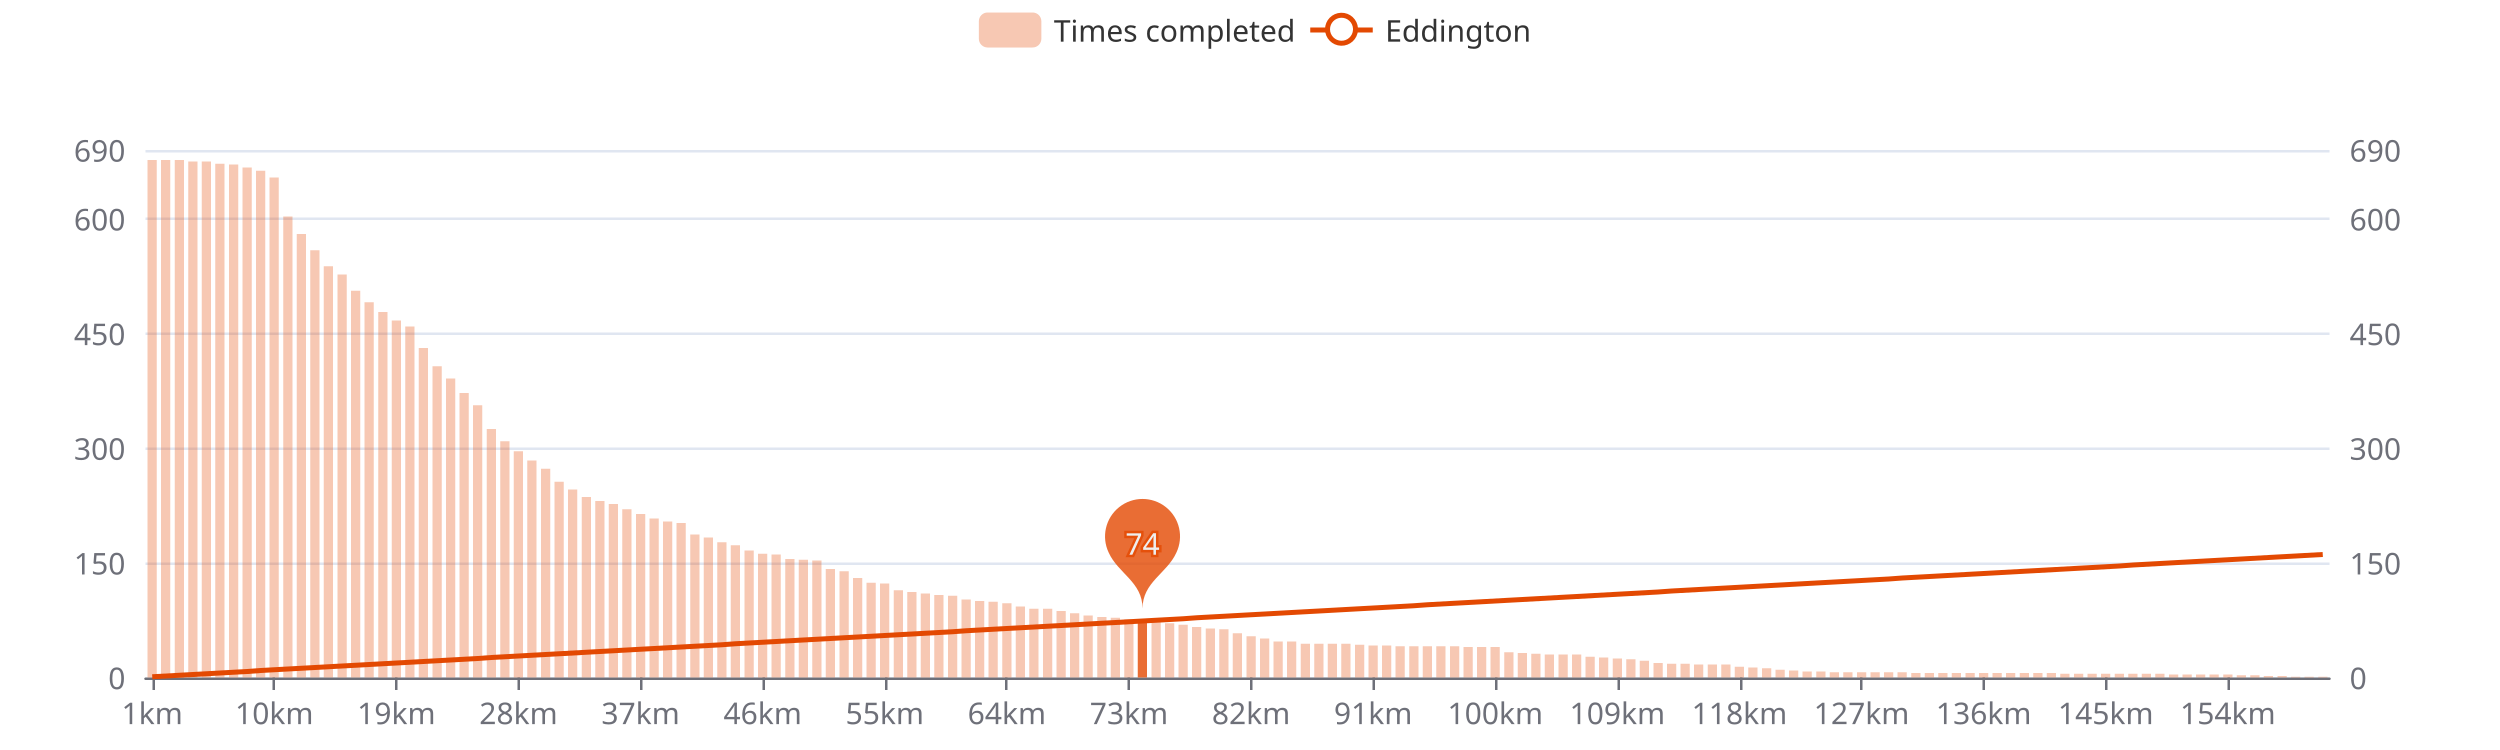
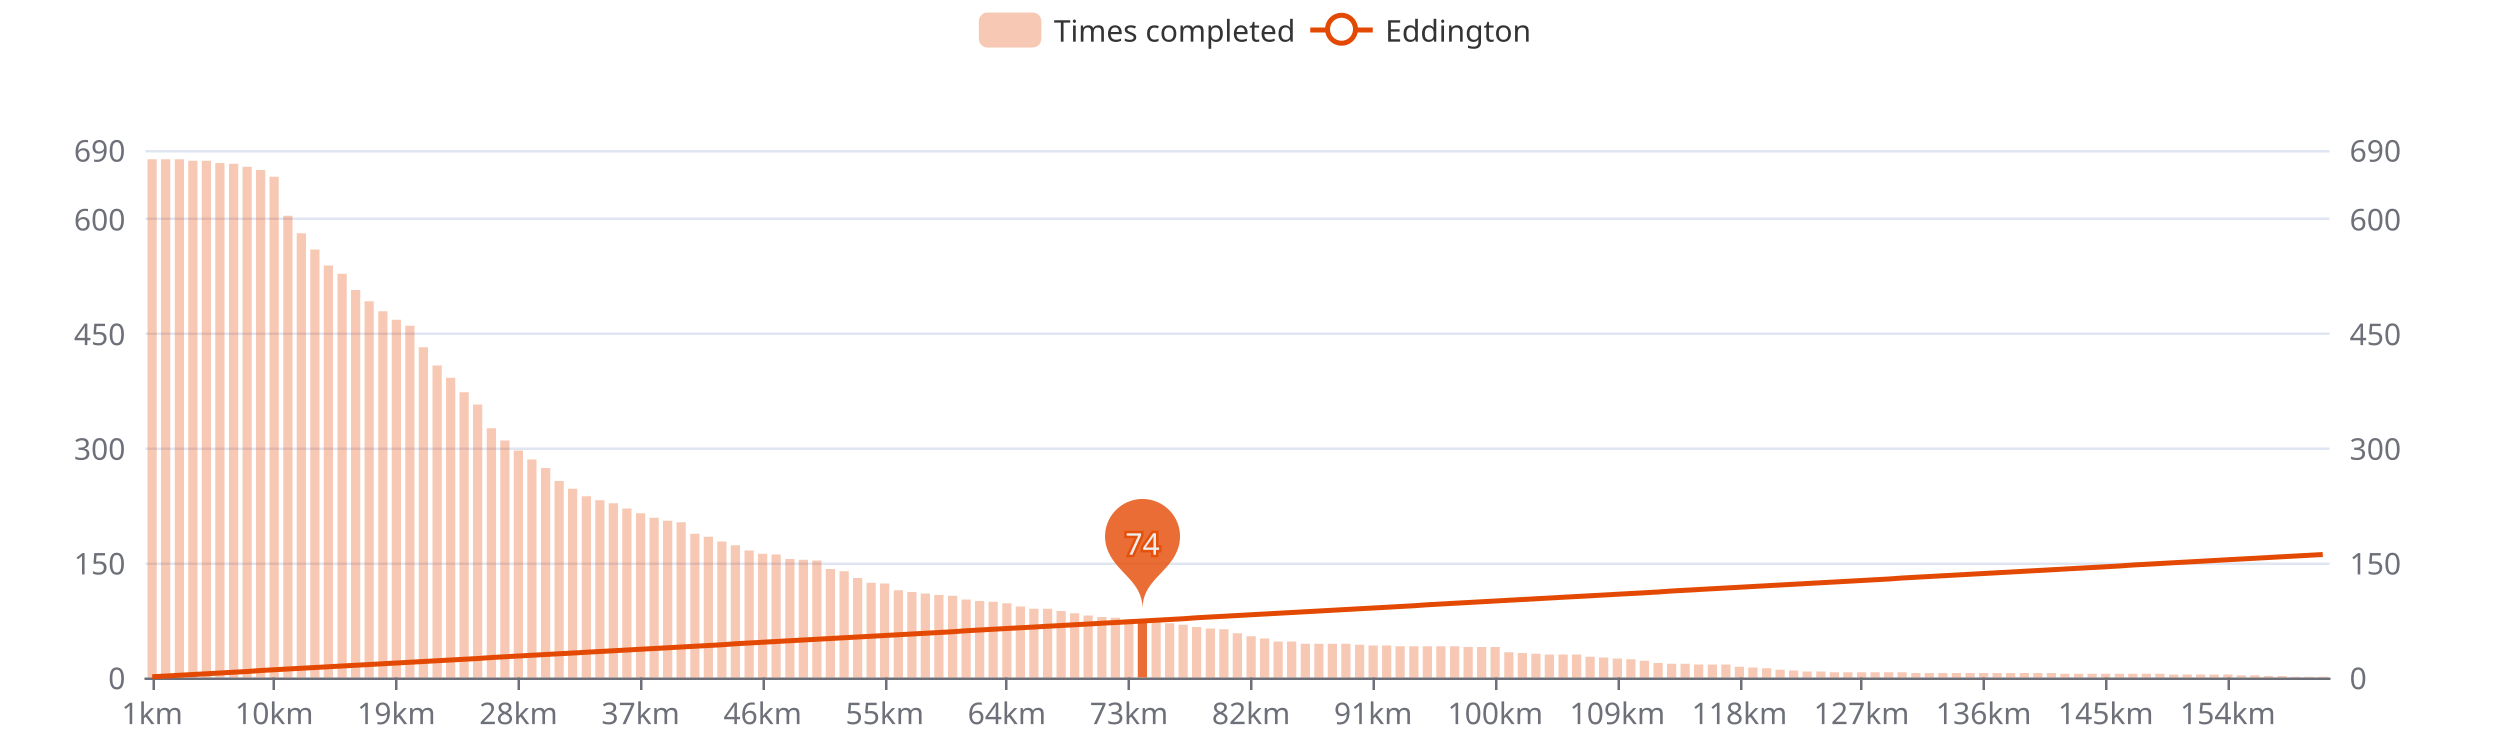
<svg xmlns="http://www.w3.org/2000/svg" width="1000" height="300" version="1.1" baseProfile="full" viewBox="0 0 1000 300">
  <rect width="1000" height="300" x="0" y="0" id="0" fill="#ffffff" />
  <path d="M58.2 271.5L931.8 271.5" fill="none" stroke="#E0E6F1" />
  <path d="M58.2 225.5L931.8 225.5" fill="none" stroke="#E0E6F1" />
  <path d="M58.2 179.5L931.8 179.5" fill="none" stroke="#E0E6F1" />
  <path d="M58.2 133.5L931.8 133.5" fill="none" stroke="#E0E6F1" />
  <path d="M58.2 87.5L931.8 87.5" fill="none" stroke="#E0E6F1" />
  <path d="M58.2 60.5L931.8 60.5" fill="none" stroke="#E0E6F1" />
  <path d="M58.2 271.5L931.8 271.5" fill="none" stroke="#6E7079" stroke-linecap="round" />
  <path d="M61.5 271L61.5 276" fill="none" stroke="#6E7079" />
  <path d="M109.5 271L109.5 276" fill="none" stroke="#6E7079" />
  <path d="M158.5 271L158.5 276" fill="none" stroke="#6E7079" />
  <path d="M207.5 271L207.5 276" fill="none" stroke="#6E7079" />
  <path d="M256.5 271L256.5 276" fill="none" stroke="#6E7079" />
  <path d="M305.5 271L305.5 276" fill="none" stroke="#6E7079" />
  <path d="M354.5 271L354.5 276" fill="none" stroke="#6E7079" />
  <path d="M402.5 271L402.5 276" fill="none" stroke="#6E7079" />
  <path d="M451.5 271L451.5 276" fill="none" stroke="#6E7079" />
  <path d="M500.5 271L500.5 276" fill="none" stroke="#6E7079" />
  <path d="M549.5 271L549.5 276" fill="none" stroke="#6E7079" />
  <path d="M598.5 271L598.5 276" fill="none" stroke="#6E7079" />
  <path d="M647.5 271L647.5 276" fill="none" stroke="#6E7079" />
  <path d="M696.5 271L696.5 276" fill="none" stroke="#6E7079" />
  <path d="M744.5 271L744.5 276" fill="none" stroke="#6E7079" />
  <path d="M793.5 271L793.5 276" fill="none" stroke="#6E7079" />
  <path d="M842.5 271L842.5 276" fill="none" stroke="#6E7079" />
  <path d="M891.5 271L891.5 276" fill="none" stroke="#6E7079" />
  <text dominant-baseline="central" text-anchor="end" style="font-size:12px;font-family:sans-serif;" transform="translate(50.16 271)" fill="#6E7079">0</text>
  <text dominant-baseline="central" text-anchor="end" style="font-size:12px;font-family:sans-serif;" transform="translate(50.16 225.1304)" fill="#6E7079">150</text>
  <text dominant-baseline="central" text-anchor="end" style="font-size:12px;font-family:sans-serif;" transform="translate(50.16 179.2609)" fill="#6E7079">300</text>
  <text dominant-baseline="central" text-anchor="end" style="font-size:12px;font-family:sans-serif;" transform="translate(50.16 133.3913)" fill="#6E7079">450</text>
  <text dominant-baseline="central" text-anchor="end" style="font-size:12px;font-family:sans-serif;" transform="translate(50.16 87.5217)" fill="#6E7079">600</text>
  <text dominant-baseline="central" text-anchor="end" style="font-size:12px;font-family:sans-serif;" transform="translate(50.16 60)" fill="#6E7079">690</text>
  <text dominant-baseline="central" text-anchor="start" style="font-size:12px;font-family:sans-serif;" transform="translate(939.84 271)" fill="#6E7079">0</text>
  <text dominant-baseline="central" text-anchor="start" style="font-size:12px;font-family:sans-serif;" transform="translate(939.84 225.1304)" fill="#6E7079">150</text>
  <text dominant-baseline="central" text-anchor="start" style="font-size:12px;font-family:sans-serif;" transform="translate(939.84 179.2609)" fill="#6E7079">300</text>
  <text dominant-baseline="central" text-anchor="start" style="font-size:12px;font-family:sans-serif;" transform="translate(939.84 133.3913)" fill="#6E7079">450</text>
  <text dominant-baseline="central" text-anchor="start" style="font-size:12px;font-family:sans-serif;" transform="translate(939.84 87.5217)" fill="#6E7079">600</text>
  <text dominant-baseline="central" text-anchor="start" style="font-size:12px;font-family:sans-serif;" transform="translate(939.84 60)" fill="#6E7079">690</text>
  <text dominant-baseline="central" text-anchor="middle" style="font-size:12px;font-family:sans-serif;" y="6" transform="translate(60.8733 279)" fill="#6E7079">1km</text>
  <text dominant-baseline="central" text-anchor="middle" style="font-size:12px;font-family:sans-serif;" y="6" transform="translate(109.7125 279)" fill="#6E7079">10km</text>
  <text dominant-baseline="central" text-anchor="middle" style="font-size:12px;font-family:sans-serif;" y="6" transform="translate(158.5518 279)" fill="#6E7079">19km</text>
  <text dominant-baseline="central" text-anchor="middle" style="font-size:12px;font-family:sans-serif;" y="6" transform="translate(207.3911 279)" fill="#6E7079">28km</text>
  <text dominant-baseline="central" text-anchor="middle" style="font-size:12px;font-family:sans-serif;" y="6" transform="translate(256.2303 279)" fill="#6E7079">37km</text>
  <text dominant-baseline="central" text-anchor="middle" style="font-size:12px;font-family:sans-serif;" y="6" transform="translate(305.0696 279)" fill="#6E7079">46km</text>
  <text dominant-baseline="central" text-anchor="middle" style="font-size:12px;font-family:sans-serif;" y="6" transform="translate(353.9088 279)" fill="#6E7079">55km</text>
  <text dominant-baseline="central" text-anchor="middle" style="font-size:12px;font-family:sans-serif;" y="6" transform="translate(402.7481 279)" fill="#6E7079">64km</text>
  <text dominant-baseline="central" text-anchor="middle" style="font-size:12px;font-family:sans-serif;" y="6" transform="translate(451.5873 279)" fill="#6E7079">73km</text>
  <text dominant-baseline="central" text-anchor="middle" style="font-size:12px;font-family:sans-serif;" y="6" transform="translate(500.4266 279)" fill="#6E7079">82km</text>
  <text dominant-baseline="central" text-anchor="middle" style="font-size:12px;font-family:sans-serif;" y="6" transform="translate(549.2658 279)" fill="#6E7079">91km</text>
  <text dominant-baseline="central" text-anchor="middle" style="font-size:12px;font-family:sans-serif;" y="6" transform="translate(598.1051 279)" fill="#6E7079">100km</text>
  <text dominant-baseline="central" text-anchor="middle" style="font-size:12px;font-family:sans-serif;" y="6" transform="translate(646.9443 279)" fill="#6E7079">109km</text>
  <text dominant-baseline="central" text-anchor="middle" style="font-size:12px;font-family:sans-serif;" y="6" transform="translate(695.7836 279)" fill="#6E7079">118km</text>
  <text dominant-baseline="central" text-anchor="middle" style="font-size:12px;font-family:sans-serif;" y="6" transform="translate(744.6229 279)" fill="#6E7079">127km</text>
  <text dominant-baseline="central" text-anchor="middle" style="font-size:12px;font-family:sans-serif;" y="6" transform="translate(793.4621 279)" fill="#6E7079">136km</text>
  <text dominant-baseline="central" text-anchor="middle" style="font-size:12px;font-family:sans-serif;" y="6" transform="translate(842.3014 279)" fill="#6E7079">145km</text>
  <text dominant-baseline="central" text-anchor="middle" style="font-size:12px;font-family:sans-serif;" y="6" transform="translate(891.1406 279)" fill="#6E7079">154km</text>
-   <path d="M59 271l3.7 0l0 -207l-3.7 0Z" fill="rgb(227,73,2)" fill-opacity="0.3" />
-   <path d="M64.4 271l3.7 0l0 -207l-3.7 0Z" fill="rgb(227,73,2)" fill-opacity="0.3" />
-   <path d="M69.9 271l3.7 0l0 -207l-3.7 0Z" fill="rgb(227,73,2)" fill-opacity="0.3" />
-   <path d="M75.3 271l3.7 0l0 -206.4l-3.7 0Z" fill="rgb(227,73,2)" fill-opacity="0.3" />
-   <path d="M80.7 271l3.7 0l0 -206.4l-3.7 0Z" fill="rgb(227,73,2)" fill-opacity="0.3" />
-   <path d="M86.1 271l3.7 0l0 -205.5l-3.7 0Z" fill="rgb(227,73,2)" fill-opacity="0.3" />
-   <path d="M91.6 271l3.7 0l0 -205.2l-3.7 0Z" fill="rgb(227,73,2)" fill-opacity="0.3" />
-   <path d="M97 271l3.7 0l0 -204l-3.7 0Z" fill="rgb(227,73,2)" fill-opacity="0.3" />
-   <path d="M102.4 271l3.7 0l0 -202.7l-3.7 0Z" fill="rgb(227,73,2)" fill-opacity="0.3" />
-   <path d="M107.8 271l3.7 0l0 -200l-3.7 0Z" fill="rgb(227,73,2)" fill-opacity="0.3" />
-   <path d="M113.3 271l3.7 0l0 -184.4l-3.7 0Z" fill="rgb(227,73,2)" fill-opacity="0.3" />
-   <path d="M118.7 271l3.7 0l0 -177.4l-3.7 0Z" fill="rgb(227,73,2)" fill-opacity="0.3" />
-   <path d="M124.1 271l3.7 0l0 -170.9l-3.7 0Z" fill="rgb(227,73,2)" fill-opacity="0.3" />
-   <path d="M129.5 271l3.7 0l0 -164.5l-3.7 0Z" fill="rgb(227,73,2)" fill-opacity="0.3" />
-   <path d="M135 271l3.7 0l0 -161.2l-3.7 0Z" fill="rgb(227,73,2)" fill-opacity="0.3" />
-   <path d="M140.4 271l3.7 0l0 -154.7l-3.7 0Z" fill="rgb(227,73,2)" fill-opacity="0.3" />
-   <path d="M145.8 271l3.7 0l0 -150.1l-3.7 0Z" fill="rgb(227,73,2)" fill-opacity="0.3" />
-   <path d="M151.3 271l3.7 0l0 -146.2l-3.7 0Z" fill="rgb(227,73,2)" fill-opacity="0.3" />
-   <path d="M156.7 271l3.7 0l0 -142.8l-3.7 0Z" fill="rgb(227,73,2)" fill-opacity="0.3" />
-   <path d="M162.1 271l3.7 0l0 -140.4l-3.7 0Z" fill="rgb(227,73,2)" fill-opacity="0.3" />
-   <path d="M167.5 271l3.7 0l0 -131.8l-3.7 0Z" fill="rgb(227,73,2)" fill-opacity="0.3" />
-   <path d="M173 271l3.7 0l0 -124.5l-3.7 0Z" fill="rgb(227,73,2)" fill-opacity="0.3" />
-   <path d="M178.4 271l3.7 0l0 -119.6l-3.7 0Z" fill="rgb(227,73,2)" fill-opacity="0.3" />
-   <path d="M183.8 271l3.7 0l0 -113.8l-3.7 0Z" fill="rgb(227,73,2)" fill-opacity="0.3" />
-   <path d="M189.2 271l3.7 0l0 -108.9l-3.7 0Z" fill="rgb(227,73,2)" fill-opacity="0.3" />
-   <path d="M194.7 271l3.7 0l0 -99.4l-3.7 0Z" fill="rgb(227,73,2)" fill-opacity="0.3" />
-   <path d="M200.1 271l3.7 0l0 -94.5l-3.7 0Z" fill="rgb(227,73,2)" fill-opacity="0.3" />
-   <path d="M205.5 271l3.7 0l0 -90.5l-3.7 0Z" fill="rgb(227,73,2)" fill-opacity="0.3" />
-   <path d="M210.9 271l3.7 0l0 -86.8l-3.7 0Z" fill="rgb(227,73,2)" fill-opacity="0.3" />
-   <path d="M216.4 271l3.7 0l0 -83.5l-3.7 0Z" fill="rgb(227,73,2)" fill-opacity="0.3" />
-   <path d="M221.8 271l3.7 0l0 -78.3l-3.7 0Z" fill="rgb(227,73,2)" fill-opacity="0.3" />
-   <path d="M227.2 271l3.7 0l0 -75.2l-3.7 0Z" fill="rgb(227,73,2)" fill-opacity="0.3" />
-   <path d="M232.7 271l3.7 0l0 -72.2l-3.7 0Z" fill="rgb(227,73,2)" fill-opacity="0.3" />
-   <path d="M238.1 271l3.7 0l0 -70.6l-3.7 0Z" fill="rgb(227,73,2)" fill-opacity="0.3" />
-   <path d="M243.5 271l3.7 0l0 -69.4l-3.7 0Z" fill="rgb(227,73,2)" fill-opacity="0.3" />
-   <path d="M248.9 271l3.7 0l0 -67.3l-3.7 0Z" fill="rgb(227,73,2)" fill-opacity="0.3" />
-   <path d="M254.4 271l3.7 0l0 -65.4l-3.7 0Z" fill="rgb(227,73,2)" fill-opacity="0.3" />
-   <path d="M259.8 271l3.7 0l0 -63.6l-3.7 0Z" fill="rgb(227,73,2)" fill-opacity="0.3" />
-   <path d="M265.2 271l3.7 0l0 -62.4l-3.7 0Z" fill="rgb(227,73,2)" fill-opacity="0.3" />
-   <path d="M270.6 271l3.7 0l0 -61.8l-3.7 0Z" fill="rgb(227,73,2)" fill-opacity="0.3" />
-   <path d="M276.1 271l3.7 0l0 -57.2l-3.7 0Z" fill="rgb(227,73,2)" fill-opacity="0.3" />
-   <path d="M281.5 271l3.7 0l0 -56l-3.7 0Z" fill="rgb(227,73,2)" fill-opacity="0.3" />
-   <path d="M286.9 271l3.7 0l0 -54.1l-3.7 0Z" fill="rgb(227,73,2)" fill-opacity="0.3" />
+   <path d="M59 271l3.7 0l0 -207.3l-3.7 0Z" fill="rgb(227,73,2)" fill-opacity="0.3" />
+   <path d="M64.4 271l3.7 0l0 -207.3l-3.7 0Z" fill="rgb(227,73,2)" fill-opacity="0.3" />
+   <path d="M69.9 271l3.7 0l0 -207.3l-3.7 0Z" fill="rgb(227,73,2)" fill-opacity="0.3" />
+   <path d="M75.3 271l3.7 0l0 -206.7l-3.7 0Z" fill="rgb(227,73,2)" fill-opacity="0.3" />
+   <path d="M80.7 271l3.7 0l0 -206.7l-3.7 0Z" fill="rgb(227,73,2)" fill-opacity="0.3" />
+   <path d="M86.1 271l3.7 0l0 -205.8l-3.7 0Z" fill="rgb(227,73,2)" fill-opacity="0.3" />
+   <path d="M91.6 271l3.7 0l0 -205.5l-3.7 0Z" fill="rgb(227,73,2)" fill-opacity="0.3" />
+   <path d="M97 271l3.7 0l0 -204.3l-3.7 0Z" fill="rgb(227,73,2)" fill-opacity="0.3" />
+   <path d="M102.4 271l3.7 0l0 -203l-3.7 0Z" fill="rgb(227,73,2)" fill-opacity="0.3" />
+   <path d="M107.8 271l3.7 0l0 -200.3l-3.7 0Z" fill="rgb(227,73,2)" fill-opacity="0.3" />
+   <path d="M113.3 271l3.7 0l0 -184.7l-3.7 0Z" fill="rgb(227,73,2)" fill-opacity="0.3" />
+   <path d="M118.7 271l3.7 0l0 -177.7l-3.7 0Z" fill="rgb(227,73,2)" fill-opacity="0.3" />
+   <path d="M124.1 271l3.7 0l0 -171.2l-3.7 0Z" fill="rgb(227,73,2)" fill-opacity="0.3" />
+   <path d="M129.5 271l3.7 0l0 -164.8l-3.7 0Z" fill="rgb(227,73,2)" fill-opacity="0.3" />
+   <path d="M135 271l3.7 0l0 -161.5l-3.7 0Z" fill="rgb(227,73,2)" fill-opacity="0.3" />
+   <path d="M140.4 271l3.7 0l0 -155l-3.7 0Z" fill="rgb(227,73,2)" fill-opacity="0.3" />
+   <path d="M145.8 271l3.7 0l0 -150.5l-3.7 0Z" fill="rgb(227,73,2)" fill-opacity="0.3" />
+   <path d="M151.3 271l3.7 0l0 -146.5l-3.7 0Z" fill="rgb(227,73,2)" fill-opacity="0.3" />
+   <path d="M156.7 271l3.7 0l0 -143.1l-3.7 0Z" fill="rgb(227,73,2)" fill-opacity="0.3" />
+   <path d="M162.1 271l3.7 0l0 -140.7l-3.7 0Z" fill="rgb(227,73,2)" fill-opacity="0.3" />
+   <path d="M167.5 271l3.7 0l0 -132.1l-3.7 0Z" fill="rgb(227,73,2)" fill-opacity="0.3" />
+   <path d="M173 271l3.7 0l0 -124.8l-3.7 0Z" fill="rgb(227,73,2)" fill-opacity="0.3" />
+   <path d="M178.4 271l3.7 0l0 -119.9l-3.7 0Z" fill="rgb(227,73,2)" fill-opacity="0.3" />
+   <path d="M183.8 271l3.7 0l0 -114.1l-3.7 0Z" fill="rgb(227,73,2)" fill-opacity="0.3" />
+   <path d="M189.2 271l3.7 0l0 -109.2l-3.7 0Z" fill="rgb(227,73,2)" fill-opacity="0.3" />
+   <path d="M194.7 271l3.7 0l0 -99.7l-3.7 0Z" fill="rgb(227,73,2)" fill-opacity="0.3" />
+   <path d="M200.1 271l3.7 0l0 -94.8l-3.7 0Z" fill="rgb(227,73,2)" fill-opacity="0.3" />
+   <path d="M205.5 271l3.7 0l0 -90.8l-3.7 0Z" fill="rgb(227,73,2)" fill-opacity="0.3" />
+   <path d="M210.9 271l3.7 0l0 -87.2l-3.7 0Z" fill="rgb(227,73,2)" fill-opacity="0.3" />
+   <path d="M216.4 271l3.7 0l0 -83.8l-3.7 0Z" fill="rgb(227,73,2)" fill-opacity="0.3" />
+   <path d="M221.8 271l3.7 0l0 -78.6l-3.7 0Z" fill="rgb(227,73,2)" fill-opacity="0.3" />
+   <path d="M227.2 271l3.7 0l0 -75.5l-3.7 0Z" fill="rgb(227,73,2)" fill-opacity="0.3" />
+   <path d="M232.7 271l3.7 0l0 -72.5l-3.7 0Z" fill="rgb(227,73,2)" fill-opacity="0.3" />
+   <path d="M238.1 271l3.7 0l0 -70.9l-3.7 0Z" fill="rgb(227,73,2)" fill-opacity="0.3" />
+   <path d="M243.5 271l3.7 0l0 -69.7l-3.7 0Z" fill="rgb(227,73,2)" fill-opacity="0.3" />
+   <path d="M248.9 271l3.7 0l0 -67.6l-3.7 0Z" fill="rgb(227,73,2)" fill-opacity="0.3" />
+   <path d="M254.4 271l3.7 0l0 -65.7l-3.7 0Z" fill="rgb(227,73,2)" fill-opacity="0.3" />
+   <path d="M259.8 271l3.7 0l0 -63.9l-3.7 0Z" fill="rgb(227,73,2)" fill-opacity="0.3" />
+   <path d="M265.2 271l3.7 0l0 -62.7l-3.7 0Z" fill="rgb(227,73,2)" fill-opacity="0.3" />
+   <path d="M270.6 271l3.7 0l0 -62.1l-3.7 0Z" fill="rgb(227,73,2)" fill-opacity="0.3" />
+   <path d="M276.1 271l3.7 0l0 -57.5l-3.7 0Z" fill="rgb(227,73,2)" fill-opacity="0.3" />
+   <path d="M281.5 271l3.7 0l0 -56.3l-3.7 0Z" fill="rgb(227,73,2)" fill-opacity="0.3" />
+   <path d="M286.9 271l3.7 0l0 -54.4l-3.7 0Z" fill="rgb(227,73,2)" fill-opacity="0.3" />
  <path d="M292.3 271l3.7 0l0 -52.9l-3.7 0Z" fill="rgb(227,73,2)" fill-opacity="0.3" />
  <path d="M297.8 271l3.7 0l0 -50.8l-3.7 0Z" fill="rgb(227,73,2)" fill-opacity="0.3" />
  <path d="M303.2 271l3.7 0l0 -49.5l-3.7 0Z" fill="rgb(227,73,2)" fill-opacity="0.3" />
  <path d="M308.6 271l3.7 0l0 -49.2l-3.7 0Z" fill="rgb(227,73,2)" fill-opacity="0.3" />
  <path d="M314.1 271l3.7 0l0 -47.4l-3.7 0Z" fill="rgb(227,73,2)" fill-opacity="0.3" />
  <path d="M319.5 271l3.7 0l0 -47.1l-3.7 0Z" fill="rgb(227,73,2)" fill-opacity="0.3" />
  <path d="M324.9 271l3.7 0l0 -46.8l-3.7 0Z" fill="rgb(227,73,2)" fill-opacity="0.3" />
  <path d="M330.3 271l3.7 0l0 -43.4l-3.7 0Z" fill="rgb(227,73,2)" fill-opacity="0.3" />
  <path d="M335.8 271l3.7 0l0 -42.5l-3.7 0Z" fill="rgb(227,73,2)" fill-opacity="0.3" />
  <path d="M341.2 271l3.7 0l0 -39.8l-3.7 0Z" fill="rgb(227,73,2)" fill-opacity="0.3" />
  <path d="M346.6 271l3.7 0l0 -37.9l-3.7 0Z" fill="rgb(227,73,2)" fill-opacity="0.3" />
  <path d="M352 271l3.7 0l0 -37.6l-3.7 0Z" fill="rgb(227,73,2)" fill-opacity="0.3" />
  <path d="M357.5 271l3.7 0l0 -34.9l-3.7 0Z" fill="rgb(227,73,2)" fill-opacity="0.3" />
  <path d="M362.9 271l3.7 0l0 -34.2l-3.7 0Z" fill="rgb(227,73,2)" fill-opacity="0.3" />
  <path d="M368.3 271l3.7 0l0 -33.6l-3.7 0Z" fill="rgb(227,73,2)" fill-opacity="0.3" />
  <path d="M373.7 271l3.7 0l0 -33l-3.7 0Z" fill="rgb(227,73,2)" fill-opacity="0.3" />
  <path d="M379.2 271l3.7 0l0 -32.7l-3.7 0Z" fill="rgb(227,73,2)" fill-opacity="0.3" />
  <path d="M384.6 271l3.7 0l0 -31.2l-3.7 0Z" fill="rgb(227,73,2)" fill-opacity="0.3" />
  <path d="M390 271l3.7 0l0 -30.6l-3.7 0Z" fill="rgb(227,73,2)" fill-opacity="0.3" />
  <path d="M395.4 271l3.7 0l0 -30.3l-3.7 0Z" fill="rgb(227,73,2)" fill-opacity="0.3" />
  <path d="M400.9 271l3.7 0l0 -29.7l-3.7 0Z" fill="rgb(227,73,2)" fill-opacity="0.3" />
  <path d="M406.3 271l3.7 0l0 -28.4l-3.7 0Z" fill="rgb(227,73,2)" fill-opacity="0.3" />
  <path d="M411.7 271l3.7 0l0 -27.5l-3.7 0Z" fill="rgb(227,73,2)" fill-opacity="0.3" />
  <path d="M417.2 271l3.7 0l0 -27.5l-3.7 0Z" fill="rgb(227,73,2)" fill-opacity="0.3" />
  <path d="M422.6 271l3.7 0l0 -26.6l-3.7 0Z" fill="rgb(227,73,2)" fill-opacity="0.3" />
  <path d="M428 271l3.7 0l0 -25.7l-3.7 0Z" fill="rgb(227,73,2)" fill-opacity="0.3" />
  <path d="M433.4 271l3.7 0l0 -24.8l-3.7 0Z" fill="rgb(227,73,2)" fill-opacity="0.3" />
  <path d="M438.9 271l3.7 0l0 -24.2l-3.7 0Z" fill="rgb(227,73,2)" fill-opacity="0.3" />
  <path d="M444.3 271l3.7 0l0 -23.9l-3.7 0Z" fill="rgb(227,73,2)" fill-opacity="0.3" />
  <path d="M449.7 271l3.7 0l0 -23.2l-3.7 0Z" fill="rgb(227,73,2)" fill-opacity="0.3" />
  <path d="M455.1 271l3.7 0l0 -22.9l-3.7 0Z" fill="rgb(227,73,2)" fill-opacity="0.8" />
  <path d="M460.6 271l3.7 0l0 -22.6l-3.7 0Z" fill="rgb(227,73,2)" fill-opacity="0.3" />
  <path d="M466 271l3.7 0l0 -21.7l-3.7 0Z" fill="rgb(227,73,2)" fill-opacity="0.3" />
  <path d="M471.4 271l3.7 0l0 -21.1l-3.7 0Z" fill="rgb(227,73,2)" fill-opacity="0.3" />
  <path d="M476.8 271l3.7 0l0 -20.2l-3.7 0Z" fill="rgb(227,73,2)" fill-opacity="0.3" />
  <path d="M482.3 271l3.7 0l0 -19.6l-3.7 0Z" fill="rgb(227,73,2)" fill-opacity="0.3" />
  <path d="M487.7 271l3.7 0l0 -19.3l-3.7 0Z" fill="rgb(227,73,2)" fill-opacity="0.3" />
  <path d="M493.1 271l3.7 0l0 -17.7l-3.7 0Z" fill="rgb(227,73,2)" fill-opacity="0.3" />
  <path d="M498.6 271l3.7 0l0 -16.5l-3.7 0Z" fill="rgb(227,73,2)" fill-opacity="0.3" />
  <path d="M504 271l3.7 0l0 -15.6l-3.7 0Z" fill="rgb(227,73,2)" fill-opacity="0.3" />
  <path d="M509.4 271l3.7 0l0 -14.4l-3.7 0Z" fill="rgb(227,73,2)" fill-opacity="0.3" />
  <path d="M514.8 271l3.7 0l0 -14.4l-3.7 0Z" fill="rgb(227,73,2)" fill-opacity="0.3" />
  <path d="M520.3 271l3.7 0l0 -13.5l-3.7 0Z" fill="rgb(227,73,2)" fill-opacity="0.3" />
  <path d="M525.7 271l3.7 0l0 -13.5l-3.7 0Z" fill="rgb(227,73,2)" fill-opacity="0.3" />
  <path d="M531.1 271l3.7 0l0 -13.5l-3.7 0Z" fill="rgb(227,73,2)" fill-opacity="0.3" />
  <path d="M536.5 271l3.7 0l0 -13.5l-3.7 0Z" fill="rgb(227,73,2)" fill-opacity="0.3" />
  <path d="M542 271l3.7 0l0 -13.1l-3.7 0Z" fill="rgb(227,73,2)" fill-opacity="0.3" />
  <path d="M547.4 271l3.7 0l0 -12.8l-3.7 0Z" fill="rgb(227,73,2)" fill-opacity="0.3" />
  <path d="M552.8 271l3.7 0l0 -12.8l-3.7 0Z" fill="rgb(227,73,2)" fill-opacity="0.3" />
  <path d="M558.2 271l3.7 0l0 -12.5l-3.7 0Z" fill="rgb(227,73,2)" fill-opacity="0.3" />
  <path d="M563.7 271l3.7 0l0 -12.5l-3.7 0Z" fill="rgb(227,73,2)" fill-opacity="0.3" />
  <path d="M569.1 271l3.7 0l0 -12.5l-3.7 0Z" fill="rgb(227,73,2)" fill-opacity="0.3" />
  <path d="M574.5 271l3.7 0l0 -12.5l-3.7 0Z" fill="rgb(227,73,2)" fill-opacity="0.3" />
  <path d="M580 271l3.7 0l0 -12.5l-3.7 0Z" fill="rgb(227,73,2)" fill-opacity="0.3" />
  <path d="M585.4 271l3.7 0l0 -12.2l-3.7 0Z" fill="rgb(227,73,2)" fill-opacity="0.3" />
  <path d="M590.8 271l3.7 0l0 -12.2l-3.7 0Z" fill="rgb(227,73,2)" fill-opacity="0.3" />
  <path d="M596.2 271l3.7 0l0 -12.2l-3.7 0Z" fill="rgb(227,73,2)" fill-opacity="0.3" />
  <path d="M601.7 271l3.7 0l0 -10.1l-3.7 0Z" fill="rgb(227,73,2)" fill-opacity="0.3" />
  <path d="M607.1 271l3.7 0l0 -9.8l-3.7 0Z" fill="rgb(227,73,2)" fill-opacity="0.3" />
  <path d="M612.5 271l3.7 0l0 -9.5l-3.7 0Z" fill="rgb(227,73,2)" fill-opacity="0.3" />
  <path d="M617.9 271l3.7 0l0 -9.2l-3.7 0Z" fill="rgb(227,73,2)" fill-opacity="0.3" />
  <path d="M623.4 271l3.7 0l0 -9.2l-3.7 0Z" fill="rgb(227,73,2)" fill-opacity="0.3" />
  <path d="M628.8 271l3.7 0l0 -9.2l-3.7 0Z" fill="rgb(227,73,2)" fill-opacity="0.3" />
  <path d="M634.2 271l3.7 0l0 -8.3l-3.7 0Z" fill="rgb(227,73,2)" fill-opacity="0.3" />
  <path d="M639.6 271l3.7 0l0 -8l-3.7 0Z" fill="rgb(227,73,2)" fill-opacity="0.3" />
  <path d="M645.1 271l3.7 0l0 -7.6l-3.7 0Z" fill="rgb(227,73,2)" fill-opacity="0.3" />
  <path d="M650.5 271l3.7 0l0 -7.3l-3.7 0Z" fill="rgb(227,73,2)" fill-opacity="0.3" />
  <path d="M655.9 271l3.7 0l0 -6.7l-3.7 0Z" fill="rgb(227,73,2)" fill-opacity="0.3" />
  <path d="M661.4 271l3.7 0l0 -5.8l-3.7 0Z" fill="rgb(227,73,2)" fill-opacity="0.3" />
  <path d="M666.8 271l3.7 0l0 -5.5l-3.7 0Z" fill="rgb(227,73,2)" fill-opacity="0.3" />
  <path d="M672.2 271l3.7 0l0 -5.5l-3.7 0Z" fill="rgb(227,73,2)" fill-opacity="0.3" />
  <path d="M677.6 271l3.7 0l0 -5.2l-3.7 0Z" fill="rgb(227,73,2)" fill-opacity="0.3" />
  <path d="M683.1 271l3.7 0l0 -5.2l-3.7 0Z" fill="rgb(227,73,2)" fill-opacity="0.3" />
  <path d="M688.5 271l3.7 0l0 -5.2l-3.7 0Z" fill="rgb(227,73,2)" fill-opacity="0.3" />
  <path d="M693.9 271l3.7 0l0 -4.3l-3.7 0Z" fill="rgb(227,73,2)" fill-opacity="0.3" />
  <path d="M699.3 271l3.7 0l0 -4l-3.7 0Z" fill="rgb(227,73,2)" fill-opacity="0.3" />
  <path d="M704.8 271l3.7 0l0 -3.7l-3.7 0Z" fill="rgb(227,73,2)" fill-opacity="0.3" />
  <path d="M710.2 271l3.7 0l0 -3.1l-3.7 0Z" fill="rgb(227,73,2)" fill-opacity="0.3" />
  <path d="M715.6 271l3.7 0l0 -2.8l-3.7 0Z" fill="rgb(227,73,2)" fill-opacity="0.3" />
  <path d="M721 271l3.7 0l0 -2.4l-3.7 0Z" fill="rgb(227,73,2)" fill-opacity="0.3" />
  <path d="M726.5 271l3.7 0l0 -2.4l-3.7 0Z" fill="rgb(227,73,2)" fill-opacity="0.3" />
  <path d="M731.9 271l3.7 0l0 -2.1l-3.7 0Z" fill="rgb(227,73,2)" fill-opacity="0.3" />
  <path d="M737.3 271l3.7 0l0 -2.1l-3.7 0Z" fill="rgb(227,73,2)" fill-opacity="0.3" />
  <path d="M742.8 271l3.7 0l0 -2.1l-3.7 0Z" fill="rgb(227,73,2)" fill-opacity="0.3" />
  <path d="M748.2 271l3.7 0l0 -2.1l-3.7 0Z" fill="rgb(227,73,2)" fill-opacity="0.3" />
  <path d="M753.6 271l3.7 0l0 -2.1l-3.7 0Z" fill="rgb(227,73,2)" fill-opacity="0.3" />
  <path d="M759 271l3.7 0l0 -2.1l-3.7 0Z" fill="rgb(227,73,2)" fill-opacity="0.3" />
  <path d="M764.5 271l3.7 0l0 -1.8l-3.7 0Z" fill="rgb(227,73,2)" fill-opacity="0.3" />
  <path d="M769.9 271l3.7 0l0 -1.8l-3.7 0Z" fill="rgb(227,73,2)" fill-opacity="0.3" />
  <path d="M775.3 271l3.7 0l0 -1.8l-3.7 0Z" fill="rgb(227,73,2)" fill-opacity="0.3" />
  <path d="M780.7 271l3.7 0l0 -1.8l-3.7 0Z" fill="rgb(227,73,2)" fill-opacity="0.3" />
  <path d="M786.2 271l3.7 0l0 -1.8l-3.7 0Z" fill="rgb(227,73,2)" fill-opacity="0.3" />
  <path d="M791.6 271l3.7 0l0 -1.8l-3.7 0Z" fill="rgb(227,73,2)" fill-opacity="0.3" />
  <path d="M797 271l3.7 0l0 -1.8l-3.7 0Z" fill="rgb(227,73,2)" fill-opacity="0.3" />
  <path d="M802.4 271l3.7 0l0 -1.8l-3.7 0Z" fill="rgb(227,73,2)" fill-opacity="0.3" />
  <path d="M807.9 271l3.7 0l0 -1.8l-3.7 0Z" fill="rgb(227,73,2)" fill-opacity="0.3" />
  <path d="M813.3 271l3.7 0l0 -1.8l-3.7 0Z" fill="rgb(227,73,2)" fill-opacity="0.3" />
  <path d="M818.7 271l3.7 0l0 -1.8l-3.7 0Z" fill="rgb(227,73,2)" fill-opacity="0.3" />
  <path d="M824.1 271l3.7 0l0 -1.5l-3.7 0Z" fill="rgb(227,73,2)" fill-opacity="0.3" />
  <path d="M829.6 271l3.7 0l0 -1.5l-3.7 0Z" fill="rgb(227,73,2)" fill-opacity="0.3" />
  <path d="M835 271l3.7 0l0 -1.5l-3.7 0Z" fill="rgb(227,73,2)" fill-opacity="0.3" />
  <path d="M840.4 271l3.7 0l0 -1.5l-3.7 0Z" fill="rgb(227,73,2)" fill-opacity="0.3" />
  <path d="M845.9 271l3.7 0l0 -1.5l-3.7 0Z" fill="rgb(227,73,2)" fill-opacity="0.3" />
  <path d="M851.3 271l3.7 0l0 -1.5l-3.7 0Z" fill="rgb(227,73,2)" fill-opacity="0.3" />
  <path d="M856.7 271l3.7 0l0 -1.5l-3.7 0Z" fill="rgb(227,73,2)" fill-opacity="0.3" />
  <path d="M862.1 271l3.7 0l0 -1.5l-3.7 0Z" fill="rgb(227,73,2)" fill-opacity="0.3" />
  <path d="M867.6 271l3.7 0l0 -1.2l-3.7 0Z" fill="rgb(227,73,2)" fill-opacity="0.3" />
  <path d="M873 271l3.7 0l0 -1.2l-3.7 0Z" fill="rgb(227,73,2)" fill-opacity="0.3" />
  <path d="M878.4 271l3.7 0l0 -1.2l-3.7 0Z" fill="rgb(227,73,2)" fill-opacity="0.3" />
  <path d="M883.8 271l3.7 0l0 -1.2l-3.7 0Z" fill="rgb(227,73,2)" fill-opacity="0.3" />
  <path d="M889.3 271l3.7 0l0 -1.2l-3.7 0Z" fill="rgb(227,73,2)" fill-opacity="0.3" />
  <path d="M894.7 271l3.7 0l0 -0.9l-3.7 0Z" fill="rgb(227,73,2)" fill-opacity="0.3" />
  <path d="M900.1 271l3.7 0l0 -0.9l-3.7 0Z" fill="rgb(227,73,2)" fill-opacity="0.3" />
  <path d="M905.5 271l3.7 0l0 -0.6l-3.7 0Z" fill="rgb(227,73,2)" fill-opacity="0.3" />
  <path d="M911 271l3.7 0l0 -0.6l-3.7 0Z" fill="rgb(227,73,2)" fill-opacity="0.3" />
  <path d="M916.4 271l3.7 0l0 -0.3l-3.7 0Z" fill="rgb(227,73,2)" fill-opacity="0.3" />
  <path d="M921.8 271l3.7 0l0 -0.3l-3.7 0Z" fill="rgb(227,73,2)" fill-opacity="0.3" />
  <path d="M927.3 271l3.7 0l0 -0.3l-3.7 0Z" fill="rgb(227,73,2)" fill-opacity="0.3" />
  <path d="M-5 -5l226.9 0l0 24l-226.9 0Z" transform="translate(391.54 5)" fill="rgb(0,0,0)" fill-opacity="0" stroke="#ccc" stroke-width="0" />
  <path d="M3.5 0L21.5 0A3.5 3.5 0 0 1 25 3.5L25 10.5A3.5 3.5 0 0 1 21.5 14L3.5 14A3.5 3.5 0 0 1 0 10.5L0 3.5A3.5 3.5 0 0 1 3.5 0" transform="translate(391.54 5)" fill="rgb(227,73,2)" fill-opacity="0.3" />
  <text dominant-baseline="central" text-anchor="start" style="font-size:12px;font-family:sans-serif;" xml:space="preserve" x="30" y="7" transform="translate(391.54 5)" fill="#333">Times completed</text>
  <path d="M0 7L25 7" transform="translate(524.1 5)" fill="#000" stroke="#E34902" stroke-width="2" stroke-linecap="butt" stroke-miterlimit="10" />
  <path d="M18.1 7A5.6 5.6 0 1 1 18.1 6.4A5.6 5.6 0 0 1 18.1 7" transform="translate(524.1 5)" fill="#fff" stroke="#E34902" stroke-width="2" stroke-linecap="butt" stroke-miterlimit="10" />
  <text dominant-baseline="central" text-anchor="start" style="font-size:12px;font-family:sans-serif;" x="30" y="7" transform="translate(524.1 5)" fill="#333">Eddington</text>
  <path d="M-0.54 -0.89A0.6 0.6 0 1 1 0.54 -0.89C0.39 -0.56 0 -0.42 0 0C0 -0.42 -0.39 -0.56 -0.54 -0.89Z" transform="matrix(25,0,0,25,457.0139,243.371)" fill="rgb(227,73,2)" fill-opacity="0.8" />
  <text dominant-baseline="central" text-anchor="middle" style="font-size:12px;font-family:sans-serif;" transform="translate(457.0139 217.2282)" fill="#eee" stroke="rgb(227,73,2)" stroke-width="2" paint-order="stroke" stroke-opacity="0.8" stroke-miterlimit="2">74</text>
  <g clip-path="url(#zr0-c0)">
    <path d="M60.9 270.7L66.3 270.4L71.7 270.1L77.2 269.8L82.6 269.5L88 269.2L93.4 268.9L98.9 268.6L104.3 268.2L109.7 267.9L115.1 267.6L120.6 267.3L126 267L131.4 266.7L136.8 266.4L142.3 266.1L147.7 265.8L153.1 265.5L158.6 265.2L164 264.9L169.4 264.6L174.8 264.3L180.3 264L185.7 263.7L191.1 263.4L196.5 263L202 262.7L207.4 262.4L212.8 262.1L218.2 261.8L223.7 261.5L229.1 261.2L234.5 260.9L240 260.6L245.4 260.3L250.8 260L256.2 259.7L261.7 259.4L267.1 259.1L272.5 258.8L277.9 258.5L283.4 258.2L288.8 257.9L294.2 257.5L299.6 257.2L305.1 256.9L310.5 256.6L315.9 256.3L321.3 256L326.8 255.7L332.2 255.4L337.6 255.1L343.1 254.8L348.5 254.5L353.9 254.2L359.3 253.9L364.8 253.6L370.2 253.3L375.6 253L381 252.7L386.5 252.3L391.9 252L397.3 251.7L402.7 251.4L408.2 251.1L413.6 250.8L419 250.5L424.5 250.2L429.9 249.9L435.3 249.6L440.7 249.3L446.2 249L451.6 248.7L457 248.4L462.4 248.1L467.9 247.8L473.3 247.5L478.7 247.1L484.1 246.8L489.6 246.5L495 246.2L500.4 245.9L505.9 245.6L511.3 245.3L516.7 245L522.1 244.7L527.6 244.4L533 244.1L538.4 243.8L543.8 243.5L549.3 243.2L554.7 242.9L560.1 242.6L565.5 242.3L571 241.9L576.4 241.6L581.8 241.3L587.3 241L592.7 240.7L598.1 240.4L603.5 240.1L609 239.8L614.4 239.5L619.8 239.2L625.2 238.9L630.7 238.6L636.1 238.3L641.5 238L646.9 237.7L652.4 237.4L657.8 237.1L663.2 236.8L668.7 236.4L674.1 236.1L679.5 235.8L684.9 235.5L690.4 235.2L695.8 234.9L701.2 234.6L706.6 234.3L712.1 234L717.5 233.7L722.9 233.4L728.3 233.1L733.8 232.8L739.2 232.5L744.6 232.2L750 231.9L755.5 231.6L760.9 231.2L766.3 230.9L771.8 230.6L777.2 230.3L782.6 230L788 229.7L793.5 229.4L798.9 229.1L804.3 228.8L809.7 228.5L815.2 228.2L820.6 227.9L826 227.6L831.4 227.3L836.9 227L842.3 226.7L847.7 226.4L853.2 226L858.6 225.7L864 225.4L869.4 225.1L874.9 224.8L880.3 224.5L885.7 224.2L891.1 223.9L896.6 223.6L902 223.3L907.4 223L912.8 222.7L918.3 222.4L923.7 222.1L929.1 221.8" fill="none" stroke="#E34902" stroke-width="2" stroke-linejoin="bevel" />
  </g>
  <defs>
    <clipPath id="zr0-c0">
      <path d="M57 59l876 0l0 213l-876 0Z" fill="#000" />
    </clipPath>
  </defs>
</svg>
